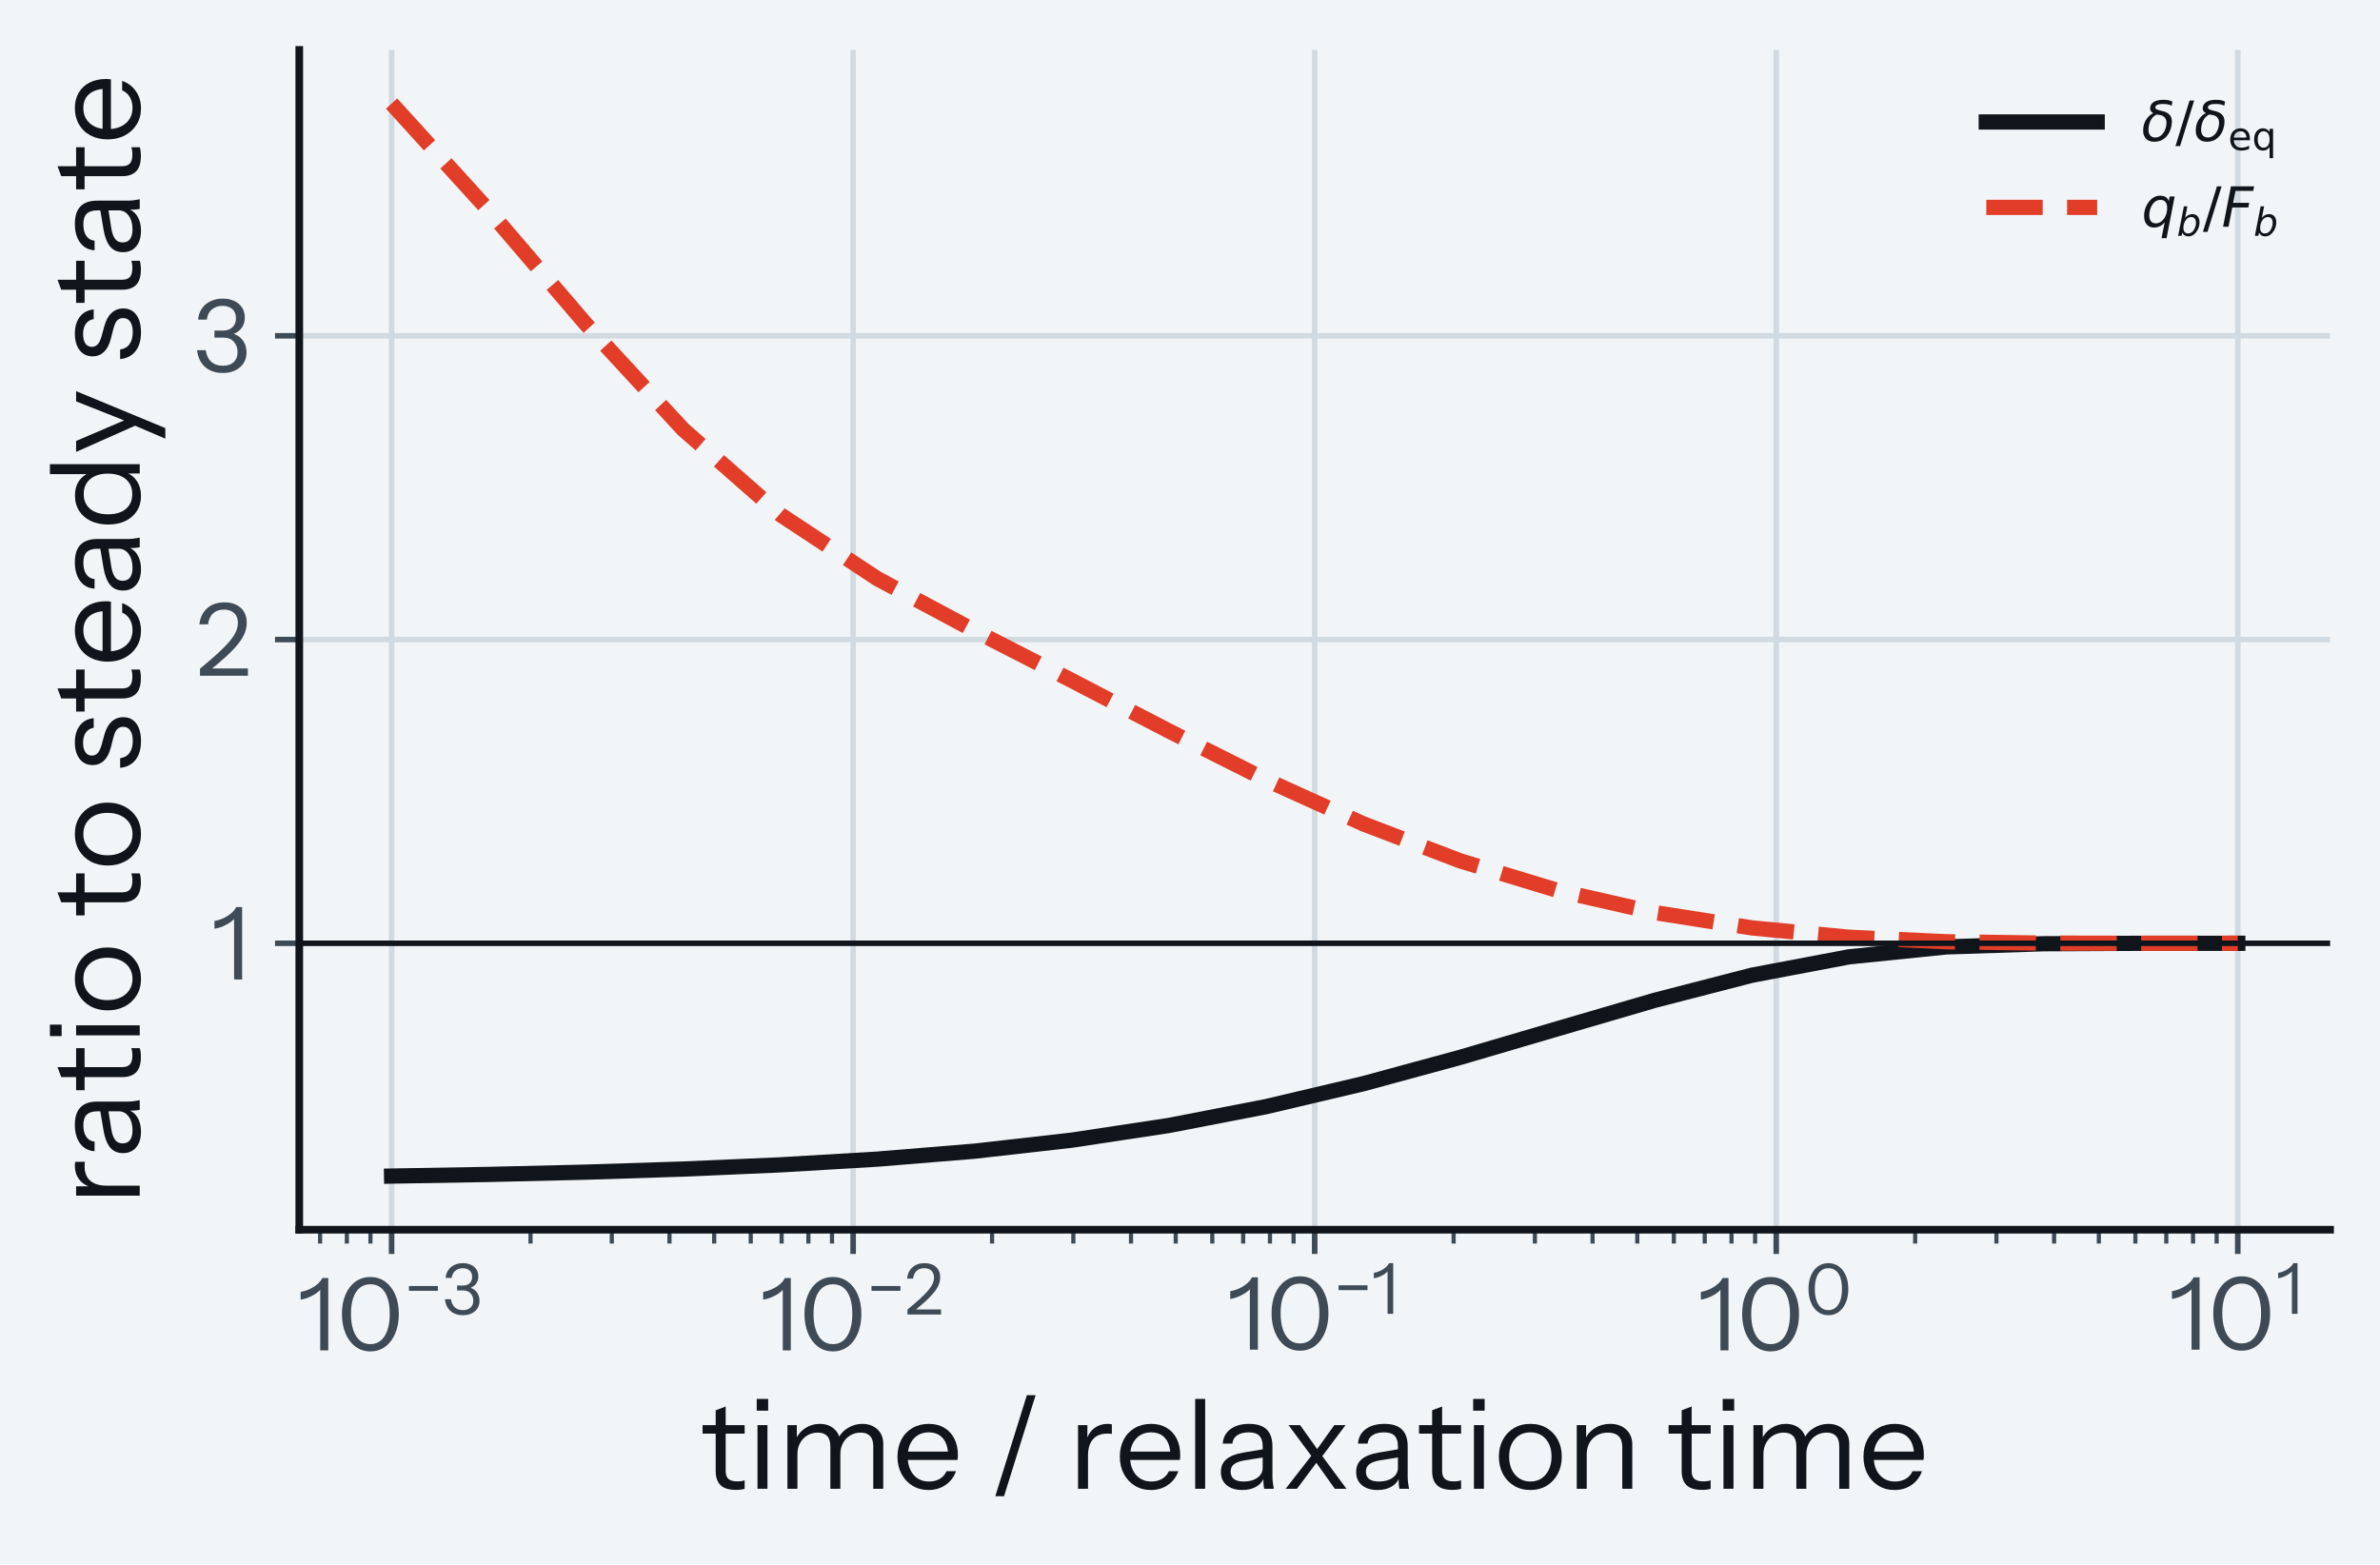
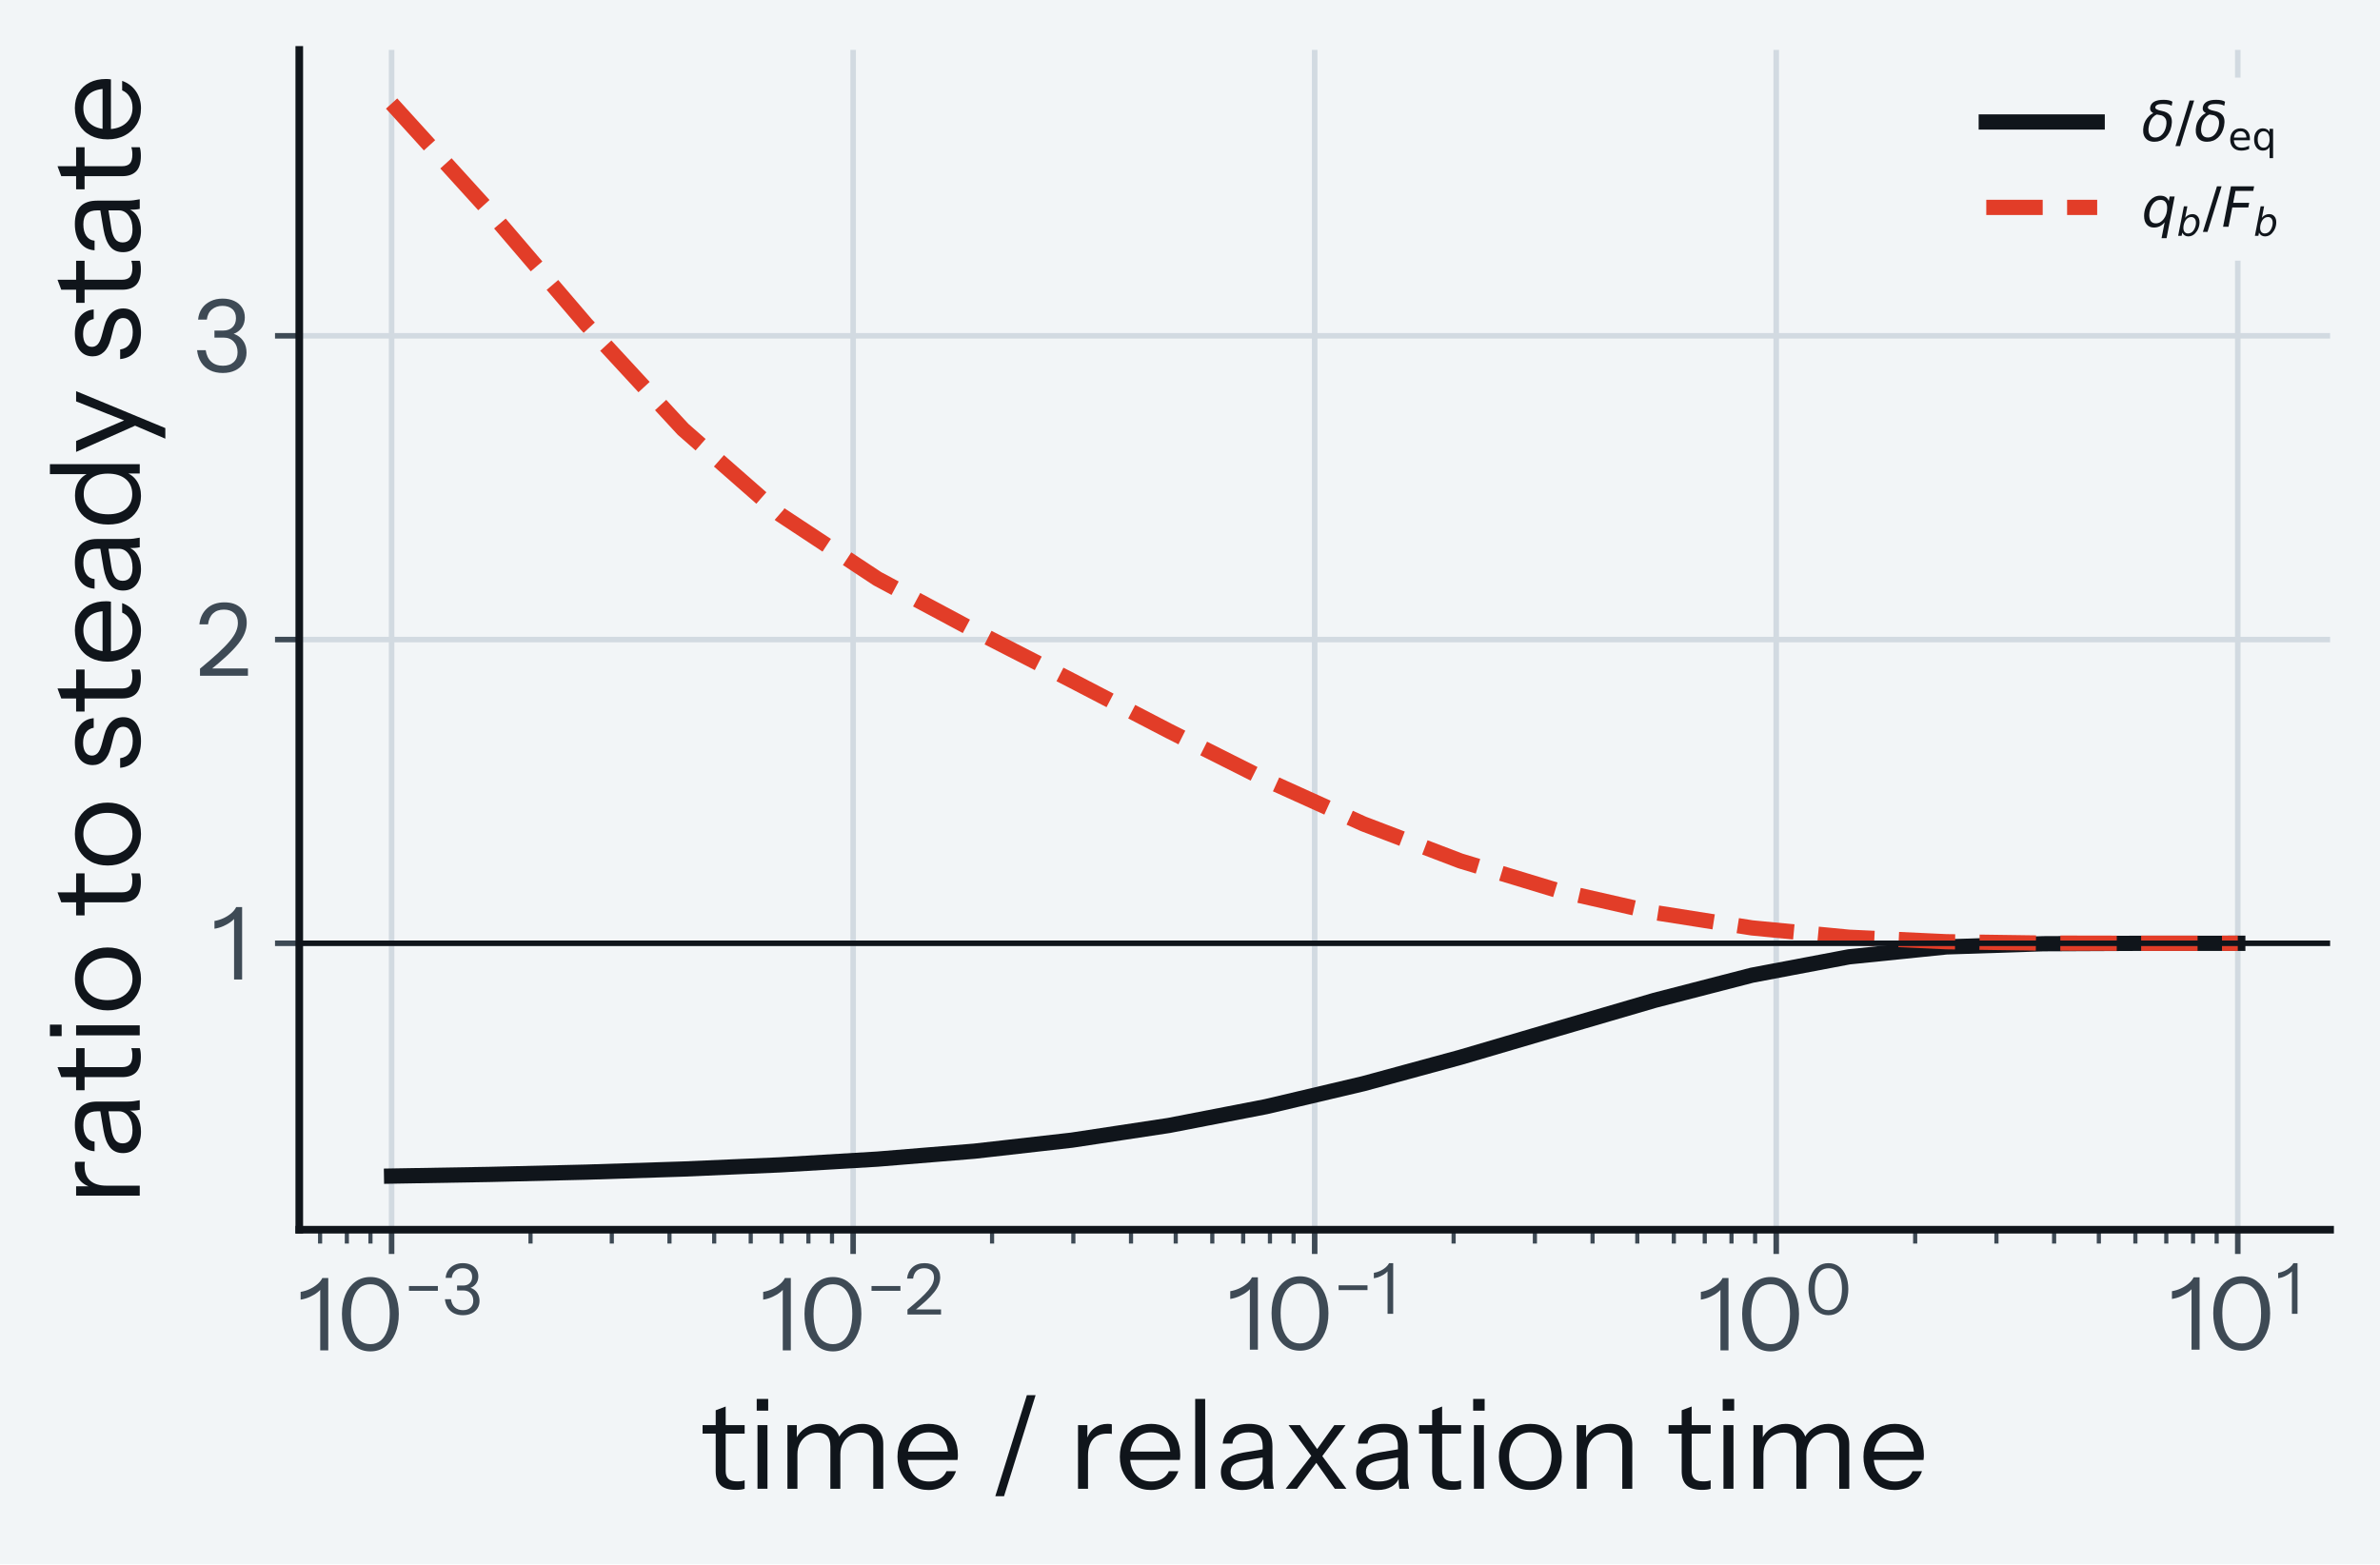
<svg xmlns="http://www.w3.org/2000/svg" xmlns:xlink="http://www.w3.org/1999/xlink" width="343.345pt" height="225.673pt" viewBox="0 0 343.345 225.673" version="1.1">
  <defs>
    <style type="text/css">*{stroke-linejoin: round; stroke-linecap: butt}</style>
  </defs>
  <g id="figure_1">
    <g id="patch_1">
      <path d="M 0 225.673  L 343.345 225.673  L 343.345 0  L 0 0  z " style="fill: #f2f5f7" />
    </g>
    <g id="axes_1">
      <g id="patch_2">
        <path d="M 43.174 177.411  L 336.145 177.411  L 336.145 7.2  L 43.174 7.2  z " style="fill: #f2f5f7" />
      </g>
      <g id="matplotlib.axis_1">
        <g id="xtick_1">
          <g id="line2d_1">
            <path d="M 56.491 177.411  L 56.491 7.2  " clip-path="url(#pd6272a844f)" style="fill: none; stroke: #d2dae1; stroke-width: 0.8; stroke-linecap: square" />
          </g>
          <g id="line2d_2">
            <defs>
              <path id="m2a301ba8c9" d="M 0 0  L 0 3.5  " style="stroke: #3e4a55; stroke-width: 0.8" />
            </defs>
            <g>
              <use xlink:href="#m2a301ba8c9" x="56.491" y="177.411" style="fill: #3e4a55; stroke: #3e4a55; stroke-width: 0.8" />
            </g>
          </g>
          <g id="text_1">
            <g style="fill: #3e4a55" transform="translate(42.93327 194.8509) scale(0.145 -0.145)">
              <defs>
                <path id="InstrumentSans-Regular-31" d="M 1440 0  L 1440 4083  L 1574 4051  Q 1498 3878 1280 3705  Q 1062 3533 777 3405  Q 493 3277 192 3232  L 192 3725  Q 493 3776 768 3904  Q 1043 4032 1257 4214  Q 1472 4397 1574 4608  L 1952 4608  L 1952 0  L 1440 0  z " transform="scale(0.015625)" />
                <path id="InstrumentSans-Regular-30" d="M 2131 -64  Q 1587 -64 1180 240  Q 774 544 547 1085  Q 320 1626 320 2323  Q 320 3021 544 3549  Q 768 4077 1177 4374  Q 1587 4672 2131 4672  Q 2675 4672 3081 4374  Q 3488 4077 3715 3549  Q 3942 3021 3942 2323  Q 3942 1619 3715 1081  Q 3488 544 3081 240  Q 2675 -64 2131 -64  z M 2131 397  Q 2522 397 2797 630  Q 3072 864 3219 1296  Q 3366 1728 3366 2330  Q 3366 2925 3222 3347  Q 3078 3770 2803 3990  Q 2528 4211 2131 4211  Q 1734 4211 1459 3987  Q 1184 3763 1040 3344  Q 896 2925 896 2330  Q 896 1728 1043 1293  Q 1190 858 1465 627  Q 1741 397 2131 397  z " transform="scale(0.015625)" />
                <path id="InstrumentSans-Regular-2212" d="M 384 2157  L 384 2592  L 3014 2592  L 3014 2157  L 384 2157  z " transform="scale(0.015625)" />
                <path id="InstrumentSans-Regular-33" d="M 1894 -64  Q 1434 -64 1085 105  Q 736 275 521 601  Q 307 928 256 1389  L 806 1389  Q 877 909 1158 653  Q 1440 397 1901 397  Q 2336 397 2585 627  Q 2835 858 2835 1254  Q 2835 1670 2592 1929  Q 2349 2189 1939 2189  L 1363 2189  L 1363 2637  L 1920 2637  Q 2291 2637 2512 2851  Q 2733 3066 2733 3424  Q 2733 3802 2499 4006  Q 2266 4211 1869 4211  Q 1478 4211 1203 3984  Q 928 3757 877 3334  L 320 3334  Q 358 3744 563 4041  Q 768 4339 1110 4505  Q 1453 4672 1882 4672  Q 2298 4672 2618 4525  Q 2938 4378 3117 4106  Q 3296 3834 3296 3469  Q 3296 3142 3149 2892  Q 3002 2643 2749 2502  Q 2496 2362 2170 2362  L 2131 2496  Q 2522 2496 2806 2333  Q 3091 2170 3248 1888  Q 3405 1606 3405 1235  Q 3405 851 3213 556  Q 3021 262 2681 99  Q 2342 -64 1894 -64  z " transform="scale(0.015625)" />
              </defs>
              <use xlink:href="#InstrumentSans-Regular-31" transform="translate(0 0.2)" />
              <use xlink:href="#InstrumentSans-Regular-30" transform="translate(39.09999 0.2)" />
              <use xlink:href="#InstrumentSans-Regular-2212" transform="translate(106.5925 35.9) scale(0.7)" />
              <use xlink:href="#InstrumentSans-Regular-33" transform="translate(143.7625 35.9) scale(0.7)" />
            </g>
          </g>
        </g>
        <g id="xtick_2">
          <g id="line2d_3">
            <path d="M 123.075 177.411  L 123.075 7.2  " clip-path="url(#pd6272a844f)" style="fill: none; stroke: #d2dae1; stroke-width: 0.8; stroke-linecap: square" />
          </g>
          <g id="line2d_4">
            <g>
              <use xlink:href="#m2a301ba8c9" x="123.075" y="177.411" style="fill: #3e4a55; stroke: #3e4a55; stroke-width: 0.8" />
            </g>
          </g>
          <g id="text_2">
            <g style="fill: #3e4a55" transform="translate(109.6626 194.8509) scale(0.145 -0.145)">
              <defs>
                <path id="InstrumentSans-Regular-32" d="M 256 0  L 256 448  Q 947 1018 1411 1446  Q 1875 1875 2153 2208  Q 2432 2541 2550 2819  Q 2669 3098 2669 3366  Q 2669 3763 2432 3987  Q 2195 4211 1779 4211  Q 1350 4211 1088 3968  Q 826 3725 768 3270  L 218 3270  Q 282 3898 701 4285  Q 1120 4672 1818 4672  Q 2464 4672 2848 4326  Q 3232 3981 3232 3379  Q 3232 3053 3107 2726  Q 2982 2400 2697 2041  Q 2413 1683 1949 1251  Q 1485 819 800 275  L 678 461  L 3309 461  L 3309 0  L 256 0  z " transform="scale(0.015625)" />
              </defs>
              <use xlink:href="#InstrumentSans-Regular-31" transform="translate(0 0.2)" />
              <use xlink:href="#InstrumentSans-Regular-30" transform="translate(39.09999 0.2)" />
              <use xlink:href="#InstrumentSans-Regular-2212" transform="translate(106.5925 35.9) scale(0.7)" />
              <use xlink:href="#InstrumentSans-Regular-32" transform="translate(143.7625 35.9) scale(0.7)" />
            </g>
          </g>
        </g>
        <g id="xtick_3">
          <g id="line2d_5">
            <path d="M 189.659 177.411  L 189.659 7.2  " clip-path="url(#pd6272a844f)" style="fill: none; stroke: #d2dae1; stroke-width: 0.8; stroke-linecap: square" />
          </g>
          <g id="line2d_6">
            <g>
              <use xlink:href="#m2a301ba8c9" x="189.659" y="177.411" style="fill: #3e4a55; stroke: #3e4a55; stroke-width: 0.8" />
            </g>
          </g>
          <g id="text_3">
            <g style="fill: #3e4a55" transform="translate(177.0444 194.8509) scale(0.145 -0.145)">
              <use xlink:href="#InstrumentSans-Regular-31" transform="translate(0 0.9)" />
              <use xlink:href="#InstrumentSans-Regular-30" transform="translate(39.09999 0.9)" />
              <use xlink:href="#InstrumentSans-Regular-2212" transform="translate(106.5925 36.6) scale(0.7)" />
              <use xlink:href="#InstrumentSans-Regular-31" transform="translate(143.7625 36.6) scale(0.7)" />
            </g>
          </g>
        </g>
        <g id="xtick_4">
          <g id="line2d_7">
            <path d="M 256.244 177.411  L 256.244 7.2  " clip-path="url(#pd6272a844f)" style="fill: none; stroke: #d2dae1; stroke-width: 0.8; stroke-linecap: square" />
          </g>
          <g id="line2d_8">
            <g>
              <use xlink:href="#m2a301ba8c9" x="256.244" y="177.411" style="fill: #3e4a55; stroke: #3e4a55; stroke-width: 0.8" />
            </g>
          </g>
          <g id="text_4">
            <g style="fill: #3e4a55" transform="translate(244.9337 194.8509) scale(0.145 -0.145)">
              <use xlink:href="#InstrumentSans-Regular-31" transform="translate(0 0.2)" />
              <use xlink:href="#InstrumentSans-Regular-30" transform="translate(39.09999 0.2)" />
              <use xlink:href="#InstrumentSans-Regular-30" transform="translate(106.5925 35.9) scale(0.7)" />
            </g>
          </g>
        </g>
        <g id="xtick_5">
          <g id="line2d_9">
            <path d="M 322.828 177.411  L 322.828 7.2  " clip-path="url(#pd6272a844f)" style="fill: none; stroke: #d2dae1; stroke-width: 0.8; stroke-linecap: square" />
          </g>
          <g id="line2d_10">
            <g>
              <use xlink:href="#m2a301ba8c9" x="322.828" y="177.411" style="fill: #3e4a55; stroke: #3e4a55; stroke-width: 0.8" />
            </g>
          </g>
          <g id="text_5">
            <g style="fill: #3e4a55" transform="translate(312.8955 194.8509) scale(0.145 -0.145)">
              <use xlink:href="#InstrumentSans-Regular-31" transform="translate(0 0.9)" />
              <use xlink:href="#InstrumentSans-Regular-30" transform="translate(39.09999 0.9)" />
              <use xlink:href="#InstrumentSans-Regular-31" transform="translate(106.5925 36.6) scale(0.7)" />
            </g>
          </g>
        </g>
        <g id="xtick_6">
          <g id="line2d_11">
            <defs>
              <path id="ma2c5d35aa7" d="M 0 0  L 0 2  " style="stroke: #3e4a55; stroke-width: 0.6" />
            </defs>
            <g>
              <use xlink:href="#ma2c5d35aa7" x="46.177" y="177.411" style="fill: #3e4a55; stroke: #3e4a55; stroke-width: 0.6" />
            </g>
          </g>
        </g>
        <g id="xtick_7">
          <g id="line2d_12">
            <g>
              <use xlink:href="#ma2c5d35aa7" x="50.038" y="177.411" style="fill: #3e4a55; stroke: #3e4a55; stroke-width: 0.6" />
            </g>
          </g>
        </g>
        <g id="xtick_8">
          <g id="line2d_13">
            <g>
              <use xlink:href="#ma2c5d35aa7" x="53.444" y="177.411" style="fill: #3e4a55; stroke: #3e4a55; stroke-width: 0.6" />
            </g>
          </g>
        </g>
        <g id="xtick_9">
          <g id="line2d_14">
            <g>
              <use xlink:href="#ma2c5d35aa7" x="76.535" y="177.411" style="fill: #3e4a55; stroke: #3e4a55; stroke-width: 0.6" />
            </g>
          </g>
        </g>
        <g id="xtick_10">
          <g id="line2d_15">
            <g>
              <use xlink:href="#ma2c5d35aa7" x="88.26" y="177.411" style="fill: #3e4a55; stroke: #3e4a55; stroke-width: 0.6" />
            </g>
          </g>
        </g>
        <g id="xtick_11">
          <g id="line2d_16">
            <g>
              <use xlink:href="#ma2c5d35aa7" x="96.579" y="177.411" style="fill: #3e4a55; stroke: #3e4a55; stroke-width: 0.6" />
            </g>
          </g>
        </g>
        <g id="xtick_12">
          <g id="line2d_17">
            <g>
              <use xlink:href="#ma2c5d35aa7" x="103.031" y="177.411" style="fill: #3e4a55; stroke: #3e4a55; stroke-width: 0.6" />
            </g>
          </g>
        </g>
        <g id="xtick_13">
          <g id="line2d_18">
            <g>
              <use xlink:href="#ma2c5d35aa7" x="108.303" y="177.411" style="fill: #3e4a55; stroke: #3e4a55; stroke-width: 0.6" />
            </g>
          </g>
        </g>
        <g id="xtick_14">
          <g id="line2d_19">
            <g>
              <use xlink:href="#ma2c5d35aa7" x="112.761" y="177.411" style="fill: #3e4a55; stroke: #3e4a55; stroke-width: 0.6" />
            </g>
          </g>
        </g>
        <g id="xtick_15">
          <g id="line2d_20">
            <g>
              <use xlink:href="#ma2c5d35aa7" x="116.622" y="177.411" style="fill: #3e4a55; stroke: #3e4a55; stroke-width: 0.6" />
            </g>
          </g>
        </g>
        <g id="xtick_16">
          <g id="line2d_21">
            <g>
              <use xlink:href="#ma2c5d35aa7" x="120.028" y="177.411" style="fill: #3e4a55; stroke: #3e4a55; stroke-width: 0.6" />
            </g>
          </g>
        </g>
        <g id="xtick_17">
          <g id="line2d_22">
            <g>
              <use xlink:href="#ma2c5d35aa7" x="143.119" y="177.411" style="fill: #3e4a55; stroke: #3e4a55; stroke-width: 0.6" />
            </g>
          </g>
        </g>
        <g id="xtick_18">
          <g id="line2d_23">
            <g>
              <use xlink:href="#ma2c5d35aa7" x="154.844" y="177.411" style="fill: #3e4a55; stroke: #3e4a55; stroke-width: 0.6" />
            </g>
          </g>
        </g>
        <g id="xtick_19">
          <g id="line2d_24">
            <g>
              <use xlink:href="#ma2c5d35aa7" x="163.163" y="177.411" style="fill: #3e4a55; stroke: #3e4a55; stroke-width: 0.6" />
            </g>
          </g>
        </g>
        <g id="xtick_20">
          <g id="line2d_25">
            <g>
              <use xlink:href="#ma2c5d35aa7" x="169.615" y="177.411" style="fill: #3e4a55; stroke: #3e4a55; stroke-width: 0.6" />
            </g>
          </g>
        </g>
        <g id="xtick_21">
          <g id="line2d_26">
            <g>
              <use xlink:href="#ma2c5d35aa7" x="174.888" y="177.411" style="fill: #3e4a55; stroke: #3e4a55; stroke-width: 0.6" />
            </g>
          </g>
        </g>
        <g id="xtick_22">
          <g id="line2d_27">
            <g>
              <use xlink:href="#ma2c5d35aa7" x="179.345" y="177.411" style="fill: #3e4a55; stroke: #3e4a55; stroke-width: 0.6" />
            </g>
          </g>
        </g>
        <g id="xtick_23">
          <g id="line2d_28">
            <g>
              <use xlink:href="#ma2c5d35aa7" x="183.207" y="177.411" style="fill: #3e4a55; stroke: #3e4a55; stroke-width: 0.6" />
            </g>
          </g>
        </g>
        <g id="xtick_24">
          <g id="line2d_29">
            <g>
              <use xlink:href="#ma2c5d35aa7" x="186.613" y="177.411" style="fill: #3e4a55; stroke: #3e4a55; stroke-width: 0.6" />
            </g>
          </g>
        </g>
        <g id="xtick_25">
          <g id="line2d_30">
            <g>
              <use xlink:href="#ma2c5d35aa7" x="209.703" y="177.411" style="fill: #3e4a55; stroke: #3e4a55; stroke-width: 0.6" />
            </g>
          </g>
        </g>
        <g id="xtick_26">
          <g id="line2d_31">
            <g>
              <use xlink:href="#ma2c5d35aa7" x="221.428" y="177.411" style="fill: #3e4a55; stroke: #3e4a55; stroke-width: 0.6" />
            </g>
          </g>
        </g>
        <g id="xtick_27">
          <g id="line2d_32">
            <g>
              <use xlink:href="#ma2c5d35aa7" x="229.747" y="177.411" style="fill: #3e4a55; stroke: #3e4a55; stroke-width: 0.6" />
            </g>
          </g>
        </g>
        <g id="xtick_28">
          <g id="line2d_33">
            <g>
              <use xlink:href="#ma2c5d35aa7" x="236.2" y="177.411" style="fill: #3e4a55; stroke: #3e4a55; stroke-width: 0.6" />
            </g>
          </g>
        </g>
        <g id="xtick_29">
          <g id="line2d_34">
            <g>
              <use xlink:href="#ma2c5d35aa7" x="241.472" y="177.411" style="fill: #3e4a55; stroke: #3e4a55; stroke-width: 0.6" />
            </g>
          </g>
        </g>
        <g id="xtick_30">
          <g id="line2d_35">
            <g>
              <use xlink:href="#ma2c5d35aa7" x="245.93" y="177.411" style="fill: #3e4a55; stroke: #3e4a55; stroke-width: 0.6" />
            </g>
          </g>
        </g>
        <g id="xtick_31">
          <g id="line2d_36">
            <g>
              <use xlink:href="#ma2c5d35aa7" x="249.791" y="177.411" style="fill: #3e4a55; stroke: #3e4a55; stroke-width: 0.6" />
            </g>
          </g>
        </g>
        <g id="xtick_32">
          <g id="line2d_37">
            <g>
              <use xlink:href="#ma2c5d35aa7" x="253.197" y="177.411" style="fill: #3e4a55; stroke: #3e4a55; stroke-width: 0.6" />
            </g>
          </g>
        </g>
        <g id="xtick_33">
          <g id="line2d_38">
            <g>
              <use xlink:href="#ma2c5d35aa7" x="276.288" y="177.411" style="fill: #3e4a55; stroke: #3e4a55; stroke-width: 0.6" />
            </g>
          </g>
        </g>
        <g id="xtick_34">
          <g id="line2d_39">
            <g>
              <use xlink:href="#ma2c5d35aa7" x="288.012" y="177.411" style="fill: #3e4a55; stroke: #3e4a55; stroke-width: 0.6" />
            </g>
          </g>
        </g>
        <g id="xtick_35">
          <g id="line2d_40">
            <g>
              <use xlink:href="#ma2c5d35aa7" x="296.331" y="177.411" style="fill: #3e4a55; stroke: #3e4a55; stroke-width: 0.6" />
            </g>
          </g>
        </g>
        <g id="xtick_36">
          <g id="line2d_41">
            <g>
              <use xlink:href="#ma2c5d35aa7" x="302.784" y="177.411" style="fill: #3e4a55; stroke: #3e4a55; stroke-width: 0.6" />
            </g>
          </g>
        </g>
        <g id="xtick_37">
          <g id="line2d_42">
            <g>
              <use xlink:href="#ma2c5d35aa7" x="308.056" y="177.411" style="fill: #3e4a55; stroke: #3e4a55; stroke-width: 0.6" />
            </g>
          </g>
        </g>
        <g id="xtick_38">
          <g id="line2d_43">
            <g>
              <use xlink:href="#ma2c5d35aa7" x="312.514" y="177.411" style="fill: #3e4a55; stroke: #3e4a55; stroke-width: 0.6" />
            </g>
          </g>
        </g>
        <g id="xtick_39">
          <g id="line2d_44">
            <g>
              <use xlink:href="#ma2c5d35aa7" x="316.375" y="177.411" style="fill: #3e4a55; stroke: #3e4a55; stroke-width: 0.6" />
            </g>
          </g>
        </g>
        <g id="xtick_40">
          <g id="line2d_45">
            <g>
              <use xlink:href="#ma2c5d35aa7" x="319.781" y="177.411" style="fill: #3e4a55; stroke: #3e4a55; stroke-width: 0.6" />
            </g>
          </g>
        </g>
        <g id="text_6">
          <g style="fill: #10151b" transform="translate(101.0515 214.7834) scale(0.18 -0.18)">
            <defs>
              <path id="InstrumentSans-Regular-74" d="M 1818 -58  Q 1274 -58 1027 188  Q 781 435 781 902  L 781 4026  L 1293 4218  L 1293 909  Q 1293 634 1433 506  Q 1574 378 1894 378  Q 2022 378 2115 394  Q 2208 410 2266 435  L 2266 0  Q 2202 -26 2083 -42  Q 1965 -58 1818 -58  z M 109 2829  L 109 3264  L 2266 3264  L 2266 2829  L 109 2829  z " transform="scale(0.015625)" />
              <path id="InstrumentSans-Regular-69" d="M 512 0  L 512 3264  L 1024 3264  L 1024 0  L 512 0  z M 472 4006  L 472 4608  L 1061 4608  L 1061 4006  L 472 4006  z " transform="scale(0.015625)" />
              <path id="InstrumentSans-Regular-6d" d="M 512 0  L 512 3264  L 992 3264  L 992 2496  L 1024 2496  L 1024 0  L 512 0  z M 2714 0  L 2714 2163  Q 2714 2534 2547 2707  Q 2381 2880 2067 2880  Q 1773 2880 1536 2739  Q 1299 2598 1161 2348  Q 1024 2099 1024 1766  L 941 2541  Q 1107 2906 1440 3117  Q 1773 3328 2163 3328  Q 2637 3328 2931 3049  Q 3226 2771 3226 2298  L 3226 0  L 2714 0  z M 4915 0  L 4915 2163  Q 4915 2534 4748 2707  Q 4582 2880 4269 2880  Q 3974 2880 3737 2739  Q 3501 2598 3363 2348  Q 3226 2099 3226 1766  L 3098 2541  Q 3264 2906 3609 3117  Q 3955 3328 4352 3328  Q 4826 3328 5126 3049  Q 5427 2771 5427 2298  L 5427 0  L 4915 0  z " transform="scale(0.015625)" />
              <path id="InstrumentSans-Regular-65" d="M 1850 -64  Q 1382 -64 1024 157  Q 666 378 461 762  Q 256 1146 256 1645  Q 256 2144 457 2525  Q 659 2906 1024 3117  Q 1389 3328 1862 3328  Q 2317 3328 2653 3129  Q 2989 2931 3171 2572  Q 3354 2214 3354 1728  Q 3354 1664 3350 1606  Q 3347 1549 3334 1478  L 640 1478  L 640 1907  L 3021 1907  L 2854 1670  Q 2854 2259 2595 2576  Q 2336 2893 1862 2893  Q 1376 2893 1078 2557  Q 781 2221 781 1651  Q 781 1069 1078 720  Q 1376 371 1875 371  Q 2189 371 2425 508  Q 2662 646 2771 902  L 3258 902  Q 3098 454 2723 195  Q 2349 -64 1850 -64  z " transform="scale(0.015625)" />
              <path id="InstrumentSans-Regular-20" transform="scale(0.015625)" />
              <path id="InstrumentSans-Regular-2f" d="M 384 -384  L 2003 4800  L 2451 4800  L 832 -384  L 384 -384  z " transform="scale(0.015625)" />
              <path id="InstrumentSans-Regular-72" d="M 512 0  L 512 3264  L 992 3264  L 992 2432  L 1024 2432  L 1024 0  L 512 0  z M 1024 1702  L 941 2477  Q 1056 2893 1350 3110  Q 1645 3328 2029 3328  Q 2189 3328 2246 3302  L 2246 2810  Q 2214 2822 2156 2825  Q 2099 2829 2016 2829  Q 1530 2829 1277 2537  Q 1024 2246 1024 1702  z " transform="scale(0.015625)" />
              <path id="InstrumentSans-Regular-6c" d="M 512 0  L 512 4608  L 1024 4608  L 1024 0  L 512 0  z " transform="scale(0.015625)" />
              <path id="InstrumentSans-Regular-61" d="M 2515 0  Q 2490 109 2480 249  Q 2470 390 2470 608  L 2438 608  L 2438 2170  Q 2438 2541 2268 2717  Q 2099 2893 1722 2893  Q 1350 2893 1129 2742  Q 909 2592 883 2317  L 390 2317  Q 422 2790 787 3059  Q 1152 3328 1741 3328  Q 2349 3328 2643 3040  Q 2938 2752 2938 2176  L 2938 608  Q 2938 467 2957 316  Q 2976 166 3008 0  L 2515 0  z M 1395 -64  Q 890 -64 592 182  Q 294 429 294 858  Q 294 1286 588 1523  Q 883 1760 1446 1856  L 2586 2048  L 2586 1626  L 1523 1459  Q 1165 1402 979 1267  Q 794 1133 794 877  Q 794 627 963 499  Q 1133 371 1466 371  Q 1894 371 2166 566  Q 2438 762 2438 1075  L 2522 621  Q 2419 294 2121 115  Q 1824 -64 1395 -64  z " transform="scale(0.015625)" />
              <path id="InstrumentSans-Regular-78" d="M 2726 0  L 1645 1517  L 352 3264  L 947 3264  L 1946 1862  L 3322 0  L 2726 0  z M 1677 1837  L 2701 3264  L 3277 3264  L 1946 1491  L 1677 1837  z M 1894 1485  L 787 0  L 205 0  L 1645 1850  L 1894 1485  z " transform="scale(0.015625)" />
              <path id="InstrumentSans-Regular-6f" d="M 1869 -64  Q 1389 -64 1024 160  Q 659 384 457 771  Q 256 1158 256 1645  Q 256 2138 461 2515  Q 666 2893 1027 3110  Q 1389 3328 1869 3328  Q 2355 3328 2716 3110  Q 3078 2893 3280 2515  Q 3482 2138 3482 1645  Q 3482 1158 3280 771  Q 3078 384 2716 160  Q 2355 -64 1869 -64  z M 1869 371  Q 2202 371 2445 534  Q 2688 698 2822 986  Q 2957 1274 2957 1651  Q 2957 2214 2659 2553  Q 2362 2893 1869 2893  Q 1382 2893 1081 2553  Q 781 2214 781 1651  Q 781 1274 915 986  Q 1050 698 1296 534  Q 1542 371 1869 371  z " transform="scale(0.015625)" />
              <path id="InstrumentSans-Regular-6e" d="M 512 0  L 512 3264  L 992 3264  L 992 2496  L 1024 2496  L 1024 0  L 512 0  z M 2848 0  L 2848 2138  Q 2848 2509 2662 2694  Q 2477 2880 2112 2880  Q 1792 2880 1545 2739  Q 1299 2598 1161 2348  Q 1024 2099 1024 1766  L 941 2541  Q 1107 2906 1449 3117  Q 1792 3328 2227 3328  Q 2739 3328 3049 3037  Q 3360 2746 3360 2272  L 3360 0  L 2848 0  z " transform="scale(0.015625)" />
            </defs>
            <use xlink:href="#InstrumentSans-Regular-74" />
            <use xlink:href="#InstrumentSans-Regular-69" transform="translate(37.7 0)" />
            <use xlink:href="#InstrumentSans-Regular-6d" transform="translate(61.69998 0)" />
            <use xlink:href="#InstrumentSans-Regular-65" transform="translate(153.9 0)" />
            <use xlink:href="#InstrumentSans-Regular-20" transform="translate(210.3 0)" />
            <use xlink:href="#InstrumentSans-Regular-2f" transform="translate(230.2999 0)" />
            <use xlink:href="#InstrumentSans-Regular-20" transform="translate(274.5999 0)" />
            <use xlink:href="#InstrumentSans-Regular-72" transform="translate(294.5999 0)" />
            <use xlink:href="#InstrumentSans-Regular-65" transform="translate(332.0999 0)" />
            <use xlink:href="#InstrumentSans-Regular-6c" transform="translate(388.4999 0)" />
            <use xlink:href="#InstrumentSans-Regular-61" transform="translate(412.4999 0)" />
            <use xlink:href="#InstrumentSans-Regular-78" transform="translate(465.7999 0)" />
            <use xlink:href="#InstrumentSans-Regular-61" transform="translate(520.8999 0)" />
            <use xlink:href="#InstrumentSans-Regular-74" transform="translate(574.1998 0)" />
            <use xlink:href="#InstrumentSans-Regular-69" transform="translate(611.8998 0)" />
            <use xlink:href="#InstrumentSans-Regular-6f" transform="translate(635.8998 0)" />
            <use xlink:href="#InstrumentSans-Regular-6e" transform="translate(694.2998 0)" />
            <use xlink:href="#InstrumentSans-Regular-20" transform="translate(754.1998 0)" />
            <use xlink:href="#InstrumentSans-Regular-74" transform="translate(774.1998 0)" />
            <use xlink:href="#InstrumentSans-Regular-69" transform="translate(811.8998 0)" />
            <use xlink:href="#InstrumentSans-Regular-6d" transform="translate(835.8998 0)" />
            <use xlink:href="#InstrumentSans-Regular-65" transform="translate(928.0998 0)" />
          </g>
        </g>
      </g>
      <g id="matplotlib.axis_2">
        <g id="ytick_1">
          <g id="line2d_46">
            <path d="M 43.174 136.089  L 336.145 136.089  " clip-path="url(#pd6272a844f)" style="fill: none; stroke: #d2dae1; stroke-width: 0.8; stroke-linecap: square" />
          </g>
          <g id="line2d_47">
            <defs>
              <path id="me776a80f98" d="M 0 0  L -3.5 0  " style="stroke: #3e4a55; stroke-width: 0.8" />
            </defs>
            <g>
              <use xlink:href="#me776a80f98" x="43.174" y="136.089" style="fill: #3e4a55; stroke: #3e4a55; stroke-width: 0.8" />
            </g>
          </g>
          <g id="text_7">
            <g style="fill: #3e4a55" transform="translate(30.50531 141.3092) scale(0.145 -0.145)">
              <use xlink:href="#InstrumentSans-Regular-31" />
            </g>
          </g>
        </g>
        <g id="ytick_2">
          <g id="line2d_48">
            <path d="M 43.174 92.267  L 336.145 92.267  " clip-path="url(#pd6272a844f)" style="fill: none; stroke: #d2dae1; stroke-width: 0.8; stroke-linecap: square" />
          </g>
          <g id="line2d_49">
            <g>
              <use xlink:href="#me776a80f98" x="43.174" y="92.267" style="fill: #3e4a55; stroke: #3e4a55; stroke-width: 0.8" />
            </g>
          </g>
          <g id="text_8">
            <g style="fill: #3e4a55" transform="translate(28.27141 97.48744) scale(0.145 -0.145)">
              <use xlink:href="#InstrumentSans-Regular-32" />
            </g>
          </g>
        </g>
        <g id="ytick_3">
          <g id="line2d_50">
            <path d="M 43.174 48.446  L 336.145 48.446  " clip-path="url(#pd6272a844f)" style="fill: none; stroke: #d2dae1; stroke-width: 0.8; stroke-linecap: square" />
          </g>
          <g id="line2d_51">
            <g>
              <use xlink:href="#me776a80f98" x="43.174" y="48.446" style="fill: #3e4a55; stroke: #3e4a55; stroke-width: 0.8" />
            </g>
          </g>
          <g id="text_9">
            <g style="fill: #3e4a55" transform="translate(27.85 53.66569) scale(0.145 -0.145)">
              <use xlink:href="#InstrumentSans-Regular-33" />
            </g>
          </g>
        </g>
        <g id="text_10">
          <g style="fill: #10151b" transform="translate(20.16 173.9369) rotate(-90) scale(0.18 -0.18)">
            <defs>
              <path id="InstrumentSans-Regular-73" d="M 1619 -64  Q 1018 -64 659 214  Q 301 493 250 1005  L 742 1005  Q 787 691 1017 524  Q 1248 358 1632 358  Q 1971 358 2163 486  Q 2355 614 2355 851  Q 2355 1018 2246 1142  Q 2138 1267 1811 1350  L 1286 1485  Q 838 1600 614 1840  Q 390 2080 390 2413  Q 390 2835 704 3081  Q 1018 3328 1555 3328  Q 2086 3328 2419 3072  Q 2752 2816 2797 2362  L 2304 2362  Q 2259 2624 2060 2765  Q 1862 2906 1536 2906  Q 1222 2906 1049 2787  Q 877 2669 877 2451  Q 877 2285 1001 2163  Q 1126 2042 1421 1958  L 1933 1818  Q 2387 1696 2617 1446  Q 2848 1197 2848 845  Q 2848 416 2521 176  Q 2195 -64 1619 -64  z " transform="scale(0.015625)" />
              <path id="InstrumentSans-Regular-64" d="M 2886 0  L 2886 762  L 2950 742  Q 2829 371 2505 153  Q 2182 -64 1734 -64  Q 1293 -64 963 147  Q 634 358 451 736  Q 269 1114 269 1619  Q 269 2131 454 2515  Q 640 2899 973 3110  Q 1306 3322 1754 3322  Q 2214 3322 2528 3098  Q 2842 2874 2957 2464  L 2854 2451  L 2854 4608  L 3366 4608  L 3366 0  L 2886 0  z M 1830 384  Q 2323 384 2601 720  Q 2880 1056 2880 1638  Q 2880 2208 2598 2541  Q 2317 2874 1830 2874  Q 1344 2874 1069 2541  Q 794 2208 794 1619  Q 794 1043 1069 713  Q 1344 384 1830 384  z " transform="scale(0.015625)" />
              <path id="InstrumentSans-Regular-79" d="M 794 -1312  L 1523 384  L 1638 563  L 2707 3264  L 3232 3264  L 1338 -1312  L 794 -1312  z M 1581 -32  L 115 3264  L 678 3264  L 1939 314  L 1581 -32  z " transform="scale(0.015625)" />
            </defs>
            <use xlink:href="#InstrumentSans-Regular-72" />
            <use xlink:href="#InstrumentSans-Regular-61" transform="translate(37.49999 0)" />
            <use xlink:href="#InstrumentSans-Regular-74" transform="translate(90.79997 0)" />
            <use xlink:href="#InstrumentSans-Regular-69" transform="translate(128.5 0)" />
            <use xlink:href="#InstrumentSans-Regular-6f" transform="translate(152.5 0)" />
            <use xlink:href="#InstrumentSans-Regular-20" transform="translate(210.8999 0)" />
            <use xlink:href="#InstrumentSans-Regular-74" transform="translate(230.8999 0)" />
            <use xlink:href="#InstrumentSans-Regular-6f" transform="translate(268.5999 0)" />
            <use xlink:href="#InstrumentSans-Regular-20" transform="translate(326.9999 0)" />
            <use xlink:href="#InstrumentSans-Regular-73" transform="translate(346.9999 0)" />
            <use xlink:href="#InstrumentSans-Regular-74" transform="translate(394.2999 0)" />
            <use xlink:href="#InstrumentSans-Regular-65" transform="translate(431.9999 0)" />
            <use xlink:href="#InstrumentSans-Regular-61" transform="translate(488.3999 0)" />
            <use xlink:href="#InstrumentSans-Regular-64" transform="translate(541.6999 0)" />
            <use xlink:href="#InstrumentSans-Regular-79" transform="translate(602.2999 0)" />
            <use xlink:href="#InstrumentSans-Regular-20" transform="translate(654.5999 0)" />
            <use xlink:href="#InstrumentSans-Regular-73" transform="translate(674.5998 0)" />
            <use xlink:href="#InstrumentSans-Regular-74" transform="translate(721.8998 0)" />
            <use xlink:href="#InstrumentSans-Regular-61" transform="translate(759.5998 0)" />
            <use xlink:href="#InstrumentSans-Regular-74" transform="translate(812.8998 0)" />
            <use xlink:href="#InstrumentSans-Regular-65" transform="translate(850.5998 0)" />
          </g>
        </g>
      </g>
      <g id="line2d_52">
        <path d="M 56.491 169.674  L 70.509 169.437  L 84.526 169.107  L 98.544 168.659  L 112.562 168.055  L 126.579 167.228  L 140.597 166.079  L 154.615 164.493  L 168.633 162.37  L 182.65 159.654  L 196.668 156.347  L 210.686 152.535  L 224.704 148.414  L 238.721 144.314  L 252.739 140.694  L 266.757 138.04  L 280.775 136.611  L 294.792 136.154  L 308.81 136.091  L 322.828 136.089  " clip-path="url(#pd6272a844f)" style="fill: none; stroke: #10151b; stroke-width: 2.2; stroke-linecap: square" />
      </g>
      <g id="line2d_53">
        <path d="M 56.491 14.937  L 70.509 30.368  L 84.526 46.759  L 98.544 61.942  L 112.562 74.241  L 126.579 83.493  L 140.597 90.995  L 154.615 98.176  L 168.633 105.464  L 182.65 112.512  L 196.668 118.858  L 210.686 124.21  L 224.704 128.468  L 238.721 131.657  L 252.739 133.868  L 266.757 135.216  L 280.775 135.865  L 294.792 136.062  L 308.81 136.088  L 322.828 136.089  " clip-path="url(#pd6272a844f)" style="fill: none; stroke-dasharray: 8.14,3.52; stroke-dashoffset: 0; stroke: #e23d28; stroke-width: 2.2" />
      </g>
      <g id="line2d_54">
        <path d="M 43.174 136.089  L 336.145 136.089  " clip-path="url(#pd6272a844f)" style="fill: none; stroke: #10151b; stroke-width: 0.8; stroke-linecap: square" />
      </g>
      <g id="patch_3">
        <path d="M 43.174 177.411  L 43.174 7.2  " style="fill: none; stroke: #10151b; stroke-width: 1.1; stroke-linejoin: miter; stroke-linecap: square" />
      </g>
      <g id="patch_4">
        <path d="M 43.174 177.411  L 336.145 177.411  " style="fill: none; stroke: #10151b; stroke-width: 1.1; stroke-linejoin: miter; stroke-linecap: square" />
      </g>
      <g id="legend_1">
+         <g id="patch_5">
+           <path d="M 284.945 37.6  L 330.545 37.6  Q 332.145 37.6 332.145 36  L 332.145 12.8  Q 332.145 11.2 330.545 11.2  L 284.945 11.2  Q 283.345 11.2 283.345 12.8  L 283.345 36  Q 283.345 37.6 284.945 37.6  z " style="fill: #f2f5f7" />
+         </g>
        <g id="line2d_55">
          <path d="M 286.545 17.6  L 294.545 17.6  L 302.545 17.6  " style="fill: none; stroke: #10151b; stroke-width: 2.2; stroke-linecap: square" />
        </g>
        <g id="text_11">
          <g style="fill: #10151b" transform="translate(308.9448 20.4) scale(0.08 -0.08)">
            <defs>
              <path id="DejaVuSans-Oblique-3b4" d="M 3472 4053  Q 3197 4272 2450 4272  Q 1659 4272 1588 3906  Q 1531 3619 2328 3469  Q 2953 3353 3253 3003  Q 3616 2581 3447 1716  Q 3284 888 2763 400  Q 2238 -91 1488 -91  Q 741 -91 406 400  Q 72 888 241 1747  Q 363 2384 891 2900  Q 1097 3100 1353 3213  Q 913 3459 1000 3900  Q 1166 4750 2544 4750  Q 3234 4750 3566 4531  L 3472 4053  z M 1753 3056  Q 1525 2966 1306 2738  Q 969 2384 847 1747  Q 722 1113 919 756  Q 1119 397 1584 397  Q 2044 397 2381 759  Q 2722 1122 2838 1716  Q 2956 2338 2731 2638  Q 2491 2959 2103 2994  Q 1906 3013 1753 3056  z " transform="scale(0.015625)" />
              <path id="DejaVuSans-2f" d="M 1625 4666  L 2156 4666  L 531 -594  L 0 -594  L 1625 4666  z " transform="scale(0.015625)" />
              <path id="DejaVuSans-65" d="M 3597 1894  L 3597 1613  L 953 1613  Q 991 1019 1311 708  Q 1631 397 2203 397  Q 2534 397 2845 478  Q 3156 559 3463 722  L 3463 178  Q 3153 47 2828 -22  Q 2503 -91 2169 -91  Q 1331 -91 842 396  Q 353 884 353 1716  Q 353 2575 817 3079  Q 1281 3584 2069 3584  Q 2775 3584 3186 3129  Q 3597 2675 3597 1894  z M 3022 2063  Q 3016 2534 2758 2815  Q 2500 3097 2075 3097  Q 1594 3097 1305 2825  Q 1016 2553 972 2059  L 3022 2063  z " transform="scale(0.015625)" />
              <path id="DejaVuSans-71" d="M 947 1747  Q 947 1113 1208 752  Q 1469 391 1925 391  Q 2381 391 2643 752  Q 2906 1113 2906 1747  Q 2906 2381 2643 2742  Q 2381 3103 1925 3103  Q 1469 3103 1208 2742  Q 947 2381 947 1747  z M 2906 525  Q 2725 213 2448 61  Q 2172 -91 1784 -91  Q 1150 -91 751 415  Q 353 922 353 1747  Q 353 2572 751 3078  Q 1150 3584 1784 3584  Q 2172 3584 2448 3432  Q 2725 3281 2906 2969  L 2906 3500  L 3481 3500  L 3481 -1331  L 2906 -1331  L 2906 525  z " transform="scale(0.015625)" />
            </defs>
            <use xlink:href="#DejaVuSans-Oblique-3b4" transform="translate(0 0.78125)" />
            <use xlink:href="#DejaVuSans-2f" transform="translate(61.18164 0.78125)" />
            <use xlink:href="#DejaVuSans-Oblique-3b4" transform="translate(94.87305 0.78125)" />
            <use xlink:href="#DejaVuSans-65" transform="translate(156.0547 -15.625) scale(0.7)" />
            <use xlink:href="#DejaVuSans-71" transform="translate(199.1211 -15.625) scale(0.7)" />
          </g>
        </g>
        <g id="line2d_56">
          <path d="M 286.545 29.92  L 294.545 29.92  L 302.545 29.92  " style="fill: none; stroke-dasharray: 8.14,3.52; stroke-dashoffset: 0; stroke: #e23d28; stroke-width: 2.2" />
        </g>
        <g id="text_12">
          <g style="fill: #10151b" transform="translate(308.9448 32.72) scale(0.08 -0.08)">
            <defs>
              <path id="DejaVuSans-Oblique-71" d="M 2669 525  Q 2438 222 2123 65  Q 1809 -91 1428 -91  Q 897 -91 595 267  Q 294 625 294 1253  Q 294 1759 480 2231  Q 666 2703 1013 3078  Q 1238 3322 1530 3453  Q 1822 3584 2144 3584  Q 2531 3584 2781 3431  Q 3031 3278 3144 2969  L 3244 3494  L 3822 3494  L 2888 -1319  L 2309 -1319  L 2669 525  z M 891 1338  Q 891 875 1084 633  Q 1278 391 1644 391  Q 2188 391 2572 911  Q 2956 1431 2956 2175  Q 2956 2625 2757 2864  Q 2559 3103 2188 3103  Q 1916 3103 1684 2976  Q 1453 2850 1281 2606  Q 1100 2350 995 2006  Q 891 1663 891 1338  z " transform="scale(0.015625)" />
              <path id="DejaVuSans-Oblique-62" d="M 3169 2138  Q 3169 2591 2961 2847  Q 2753 3103 2388 3103  Q 2122 3103 1889 2973  Q 1656 2844 1484 2597  Q 1303 2338 1198 1995  Q 1094 1653 1094 1313  Q 1094 881 1298 636  Q 1503 391 1863 391  Q 2134 391 2365 517  Q 2597 644 2772 891  Q 2950 1147 3059 1487  Q 3169 1828 3169 2138  z M 1381 2969  Q 1594 3256 1914 3420  Q 2234 3584 2584 3584  Q 3122 3584 3439 3221  Q 3756 2859 3756 2241  Q 3756 1734 3570 1259  Q 3384 784 3041 416  Q 2816 172 2522 40  Q 2228 -91 1906 -91  Q 1566 -91 1316 65  Q 1066 222 909 531  L 806 0  L 231 0  L 1178 4863  L 1753 4863  L 1381 2969  z " transform="scale(0.015625)" />
              <path id="DejaVuSans-Oblique-46" d="M 1081 4666  L 3756 4666  L 3653 4134  L 1606 4134  L 1338 2759  L 3188 2759  L 3084 2228  L 1234 2228  L 800 0  L 172 0  L 1081 4666  z " transform="scale(0.015625)" />
            </defs>
            <use xlink:href="#DejaVuSans-Oblique-71" transform="translate(0 0.09375)" />
            <use xlink:href="#DejaVuSans-Oblique-62" transform="translate(63.47656 -16.3125) scale(0.7)" />
            <use xlink:href="#DejaVuSans-2f" transform="translate(110.6445 0.09375)" />
            <use xlink:href="#DejaVuSans-Oblique-46" transform="translate(144.3359 0.09375)" />
            <use xlink:href="#DejaVuSans-Oblique-62" transform="translate(201.8555 -16.3125) scale(0.7)" />
          </g>
        </g>
      </g>
    </g>
  </g>
  <defs>
    <clipPath id="pd6272a844f">
      <rect x="43.174" y="7.2" width="292.971" height="170.211" />
    </clipPath>
  </defs>
</svg>
